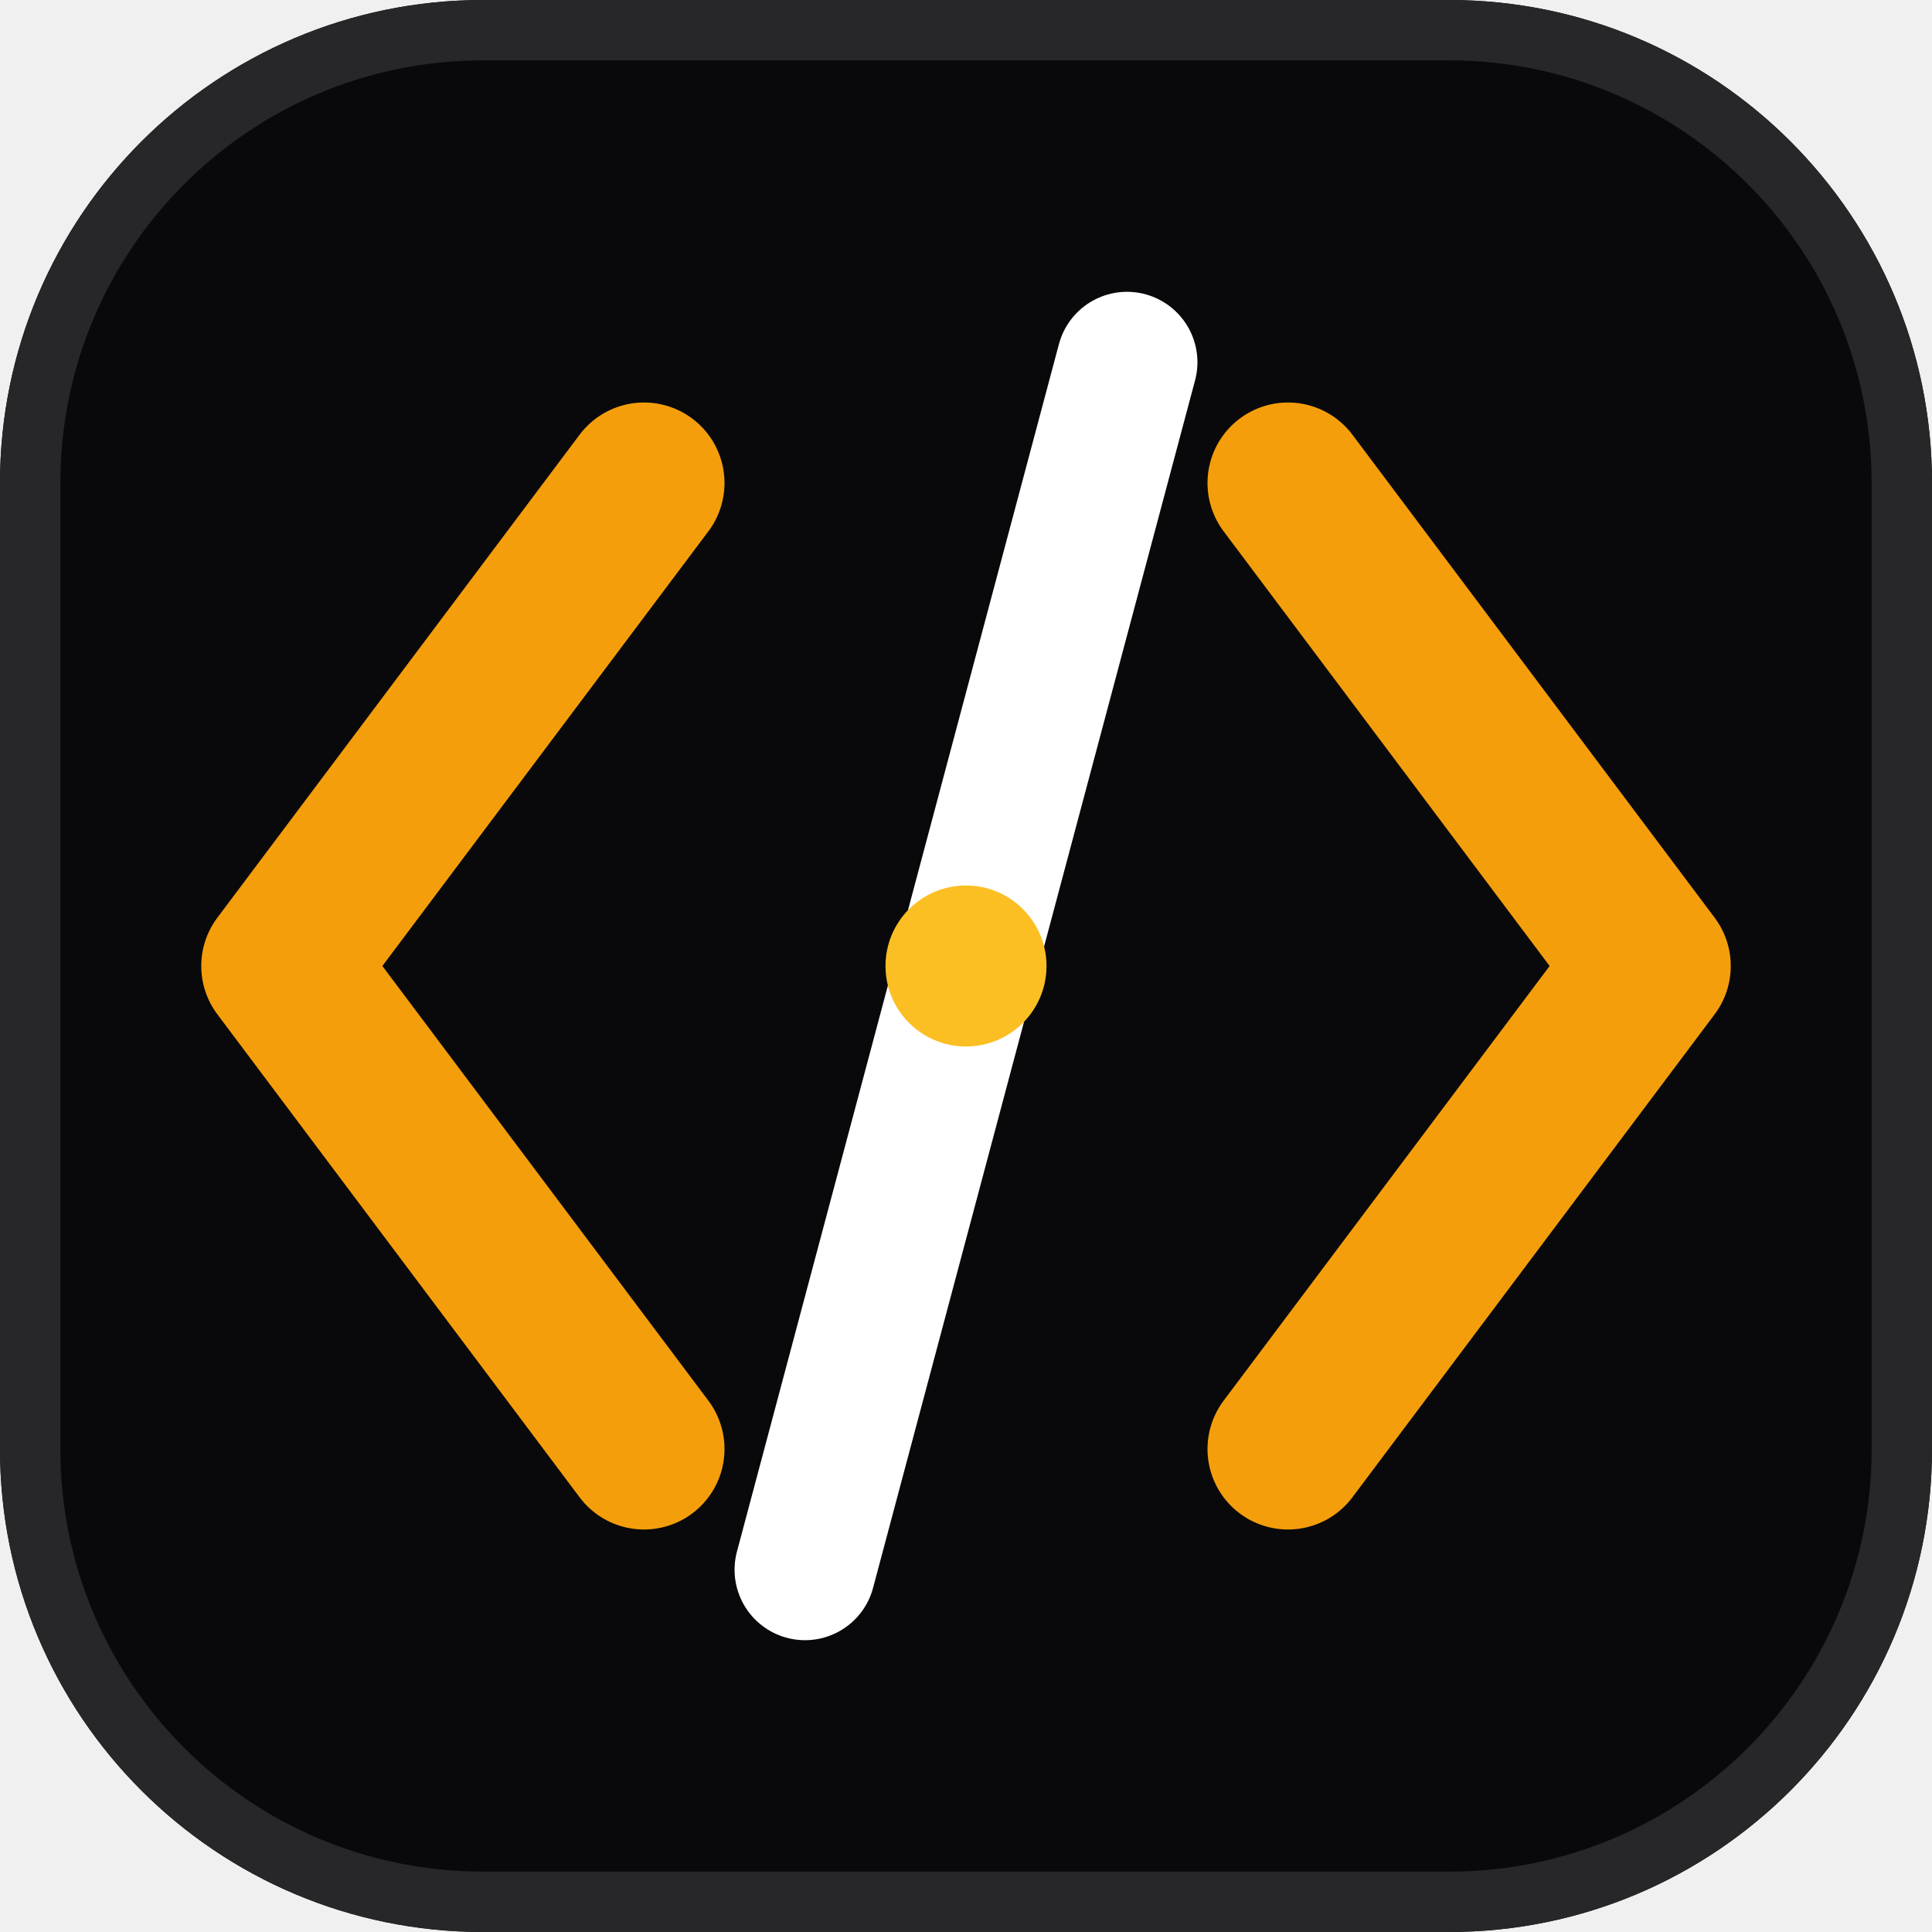
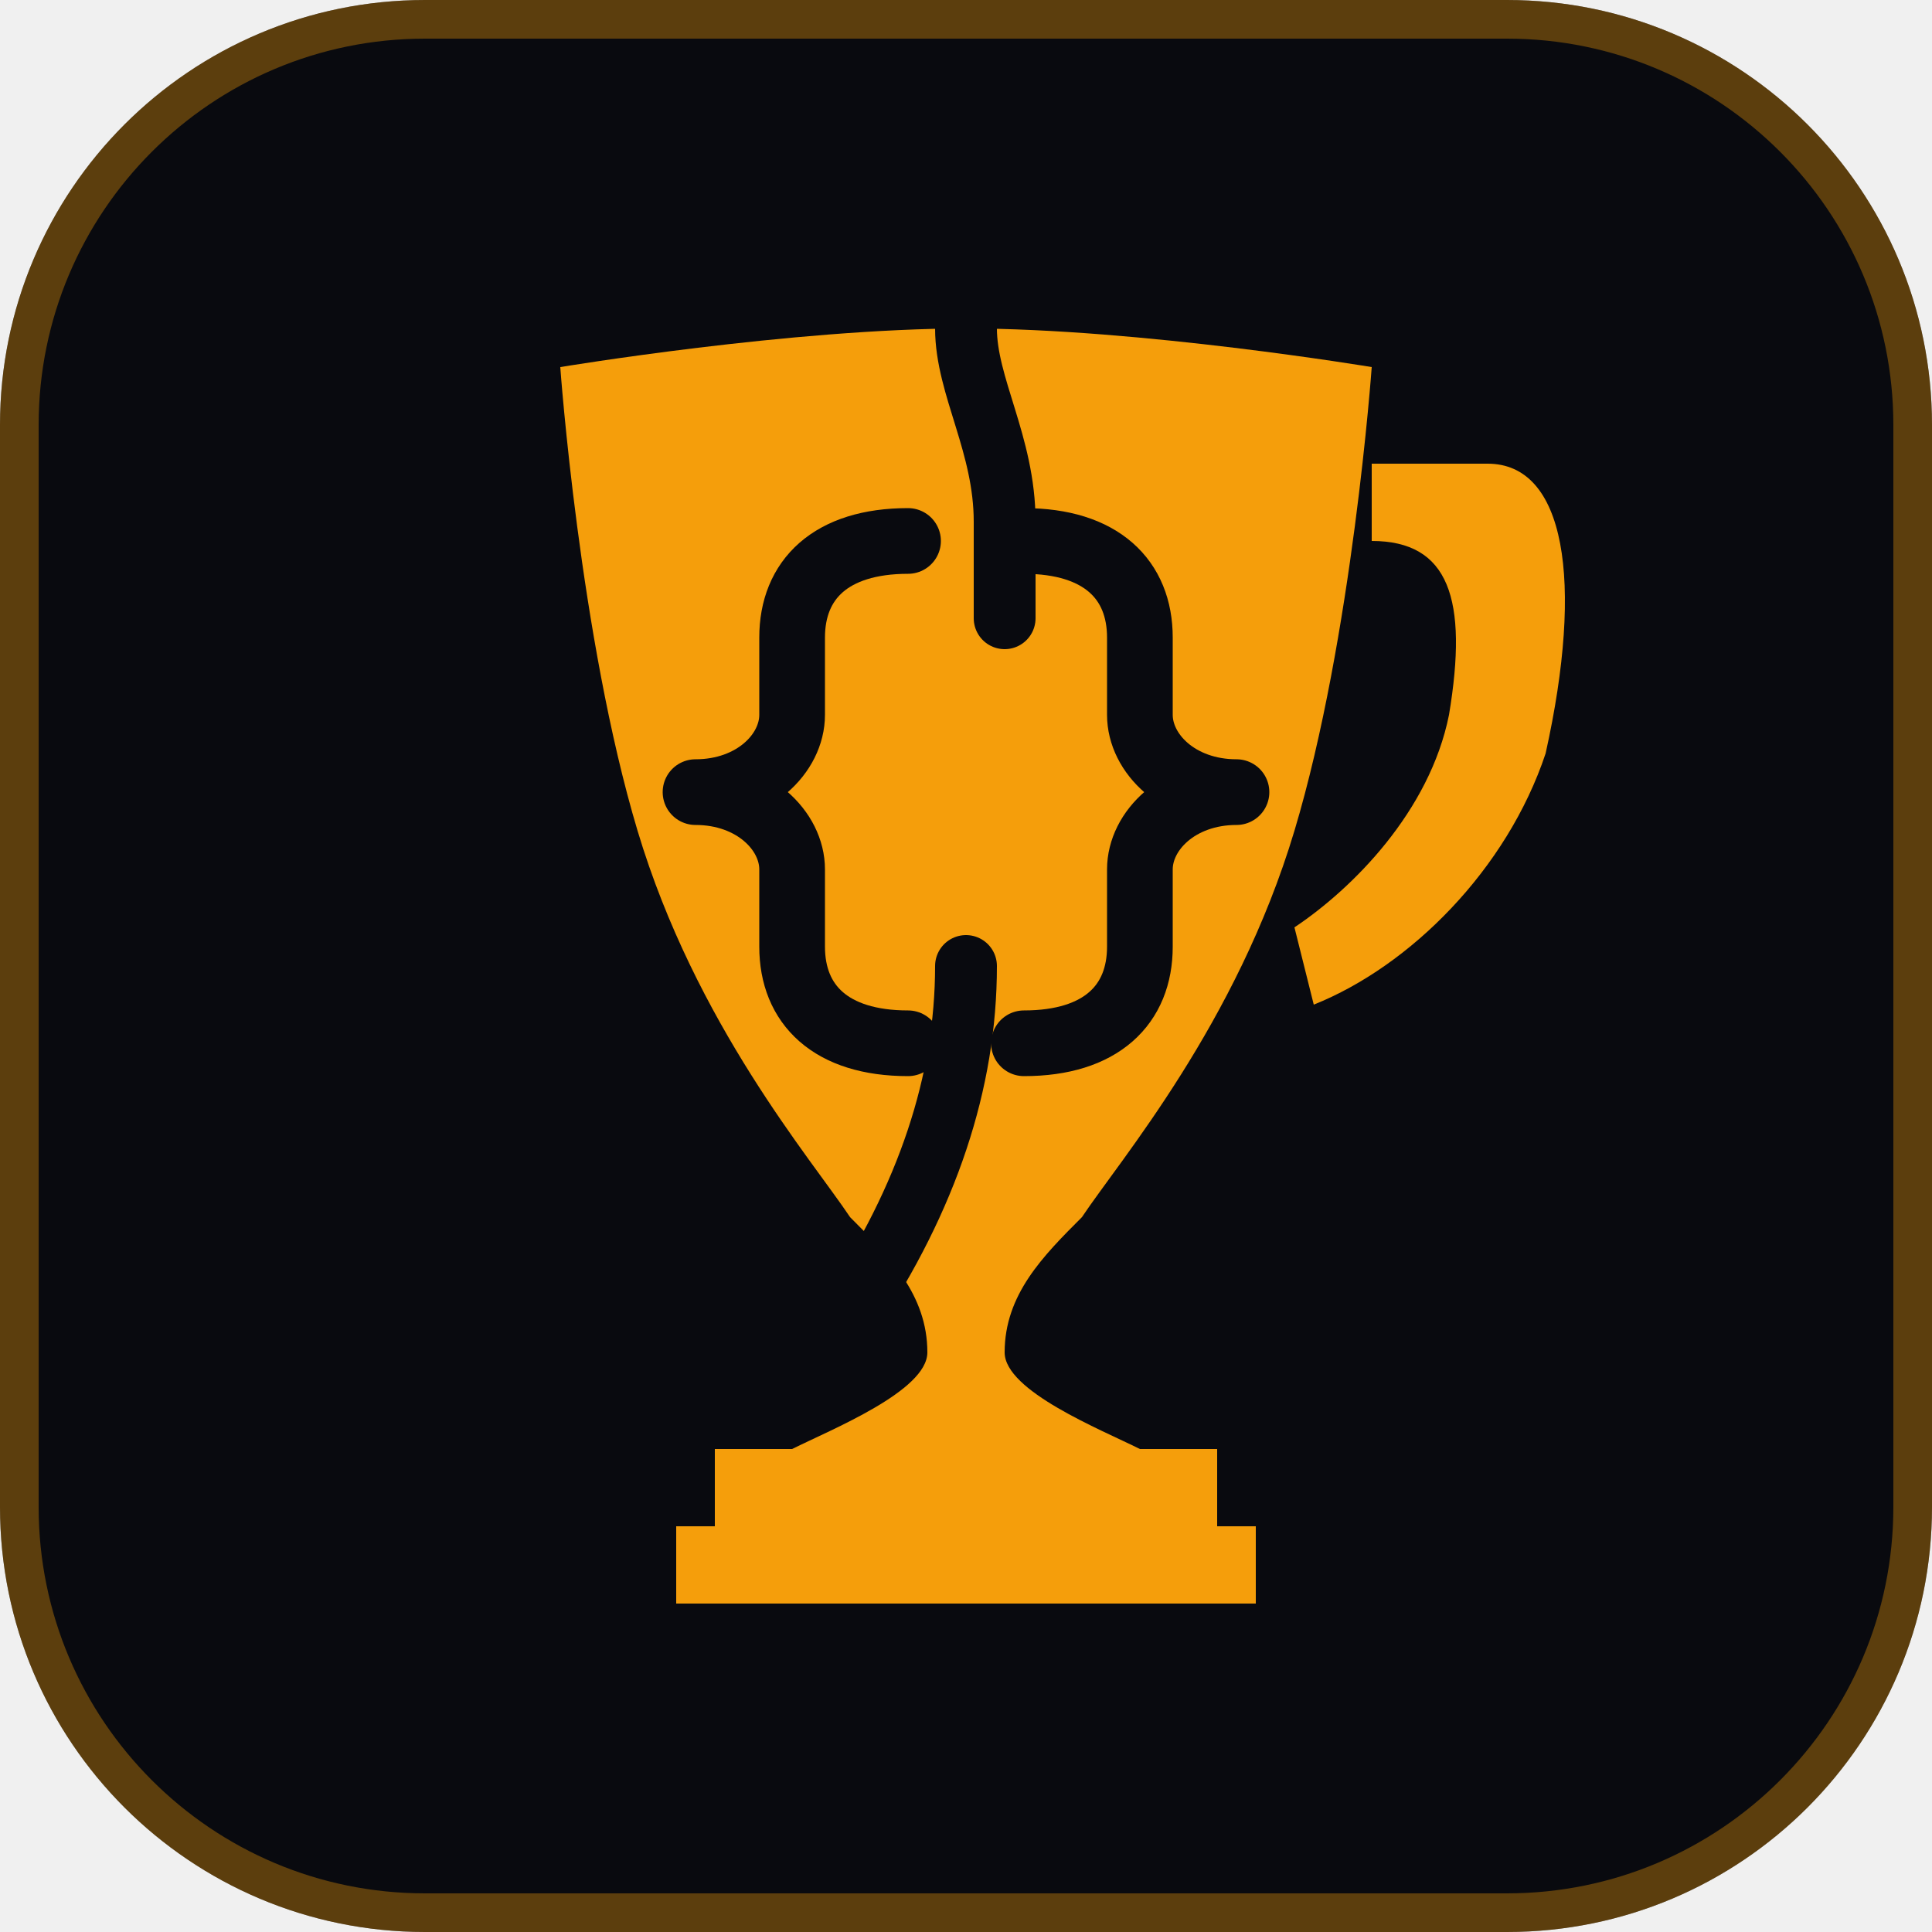
- <svg xmlns="http://www.w3.org/2000/svg" width="48" height="48" viewBox="0 0 48 48" fill="none">
-   <rect width="48" height="48" rx="12" fill="#09090b" />
-   <rect x="0.75" y="0.75" width="46.5" height="46.5" rx="11.25" stroke="#27272a" stroke-width="1.5" />
-   <path d="M16 12L7 24L16 36" stroke="#f59e0b" stroke-width="4" stroke-linecap="round" stroke-linejoin="round" />
-   <path d="M28 9L20 39" stroke="#ffffff" stroke-width="3.5" stroke-linecap="round" />
-   <path d="M32 12L41 24L32 36" stroke="#f59e0b" stroke-width="4" stroke-linecap="round" stroke-linejoin="round" />
-   <circle cx="24" cy="24" r="2" fill="#fbbf24" />
+ <svg xmlns="http://www.w3.org/2000/svg" width="64" height="64" viewBox="0 0 100 100" fill="none">
+   <rect width="100" height="100" rx="22" fill="#090a0f" />
+   <rect x="1" y="1" width="98" height="98" rx="21" stroke="#f59e0b" stroke-width="2" stroke-opacity="0.35" />
+   <path fill-rule="evenodd" clip-rule="evenodd" d="       M 29 19       C 29 19, 41 17, 50 17       C 59 17, 71 19, 71 19       C 71 19, 70 33, 67 43       C 64 53, 58 60, 56 63       C 54 65, 52 67, 52 70       C 52 72, 57 74, 59 75       L 63 75       L 63 79       L 65 79       L 65 83       L 35 83       L 35 79       L 37 79       L 37 75       L 41 75       C 43 74, 48 72, 48 70       C 48 67, 46 65, 44 63       C 42 60, 36 53, 33 43       C 30 33, 29 19, 29 19       Z        M 71 24       L 77 24       C 81 24, 82 30, 80 39       C 78 45, 73 50, 68 52       L 67 48       C 70 46, 74 42, 75 37       C 76 31, 75 28, 71 28       L 71 24       Z     " fill="#f59e0b" />
+   <path d="M 50 17 C 50 20, 52 23, 52 27 L 52 32" stroke="#090a0f" stroke-width="3.2" stroke-linecap="round" />
+   <path d="       M 47 28       C 43 28, 41 30, 41 33       L 41 37       C 41 39, 39 41, 36 41       C 39 41, 41 43, 41 45       L 41 49       C 41 52, 43 54, 47 54     " stroke="#090a0f" stroke-width="3.4" stroke-linecap="round" stroke-linejoin="round" />
+   <path d="       M 53 28       C 57 28, 59 30, 59 33       L 59 37       C 59 39, 61 41, 64 41       C 61 41, 59 43, 59 45       L 59 49       C 59 52, 57 54, 53 54     " stroke="#090a0f" stroke-width="3.4" stroke-linecap="round" stroke-linejoin="round" />
+   <path d="M 50 50 C 50 56, 48 62, 44 68" stroke="#090a0f" stroke-width="3.2" stroke-linecap="round" />
</svg>
